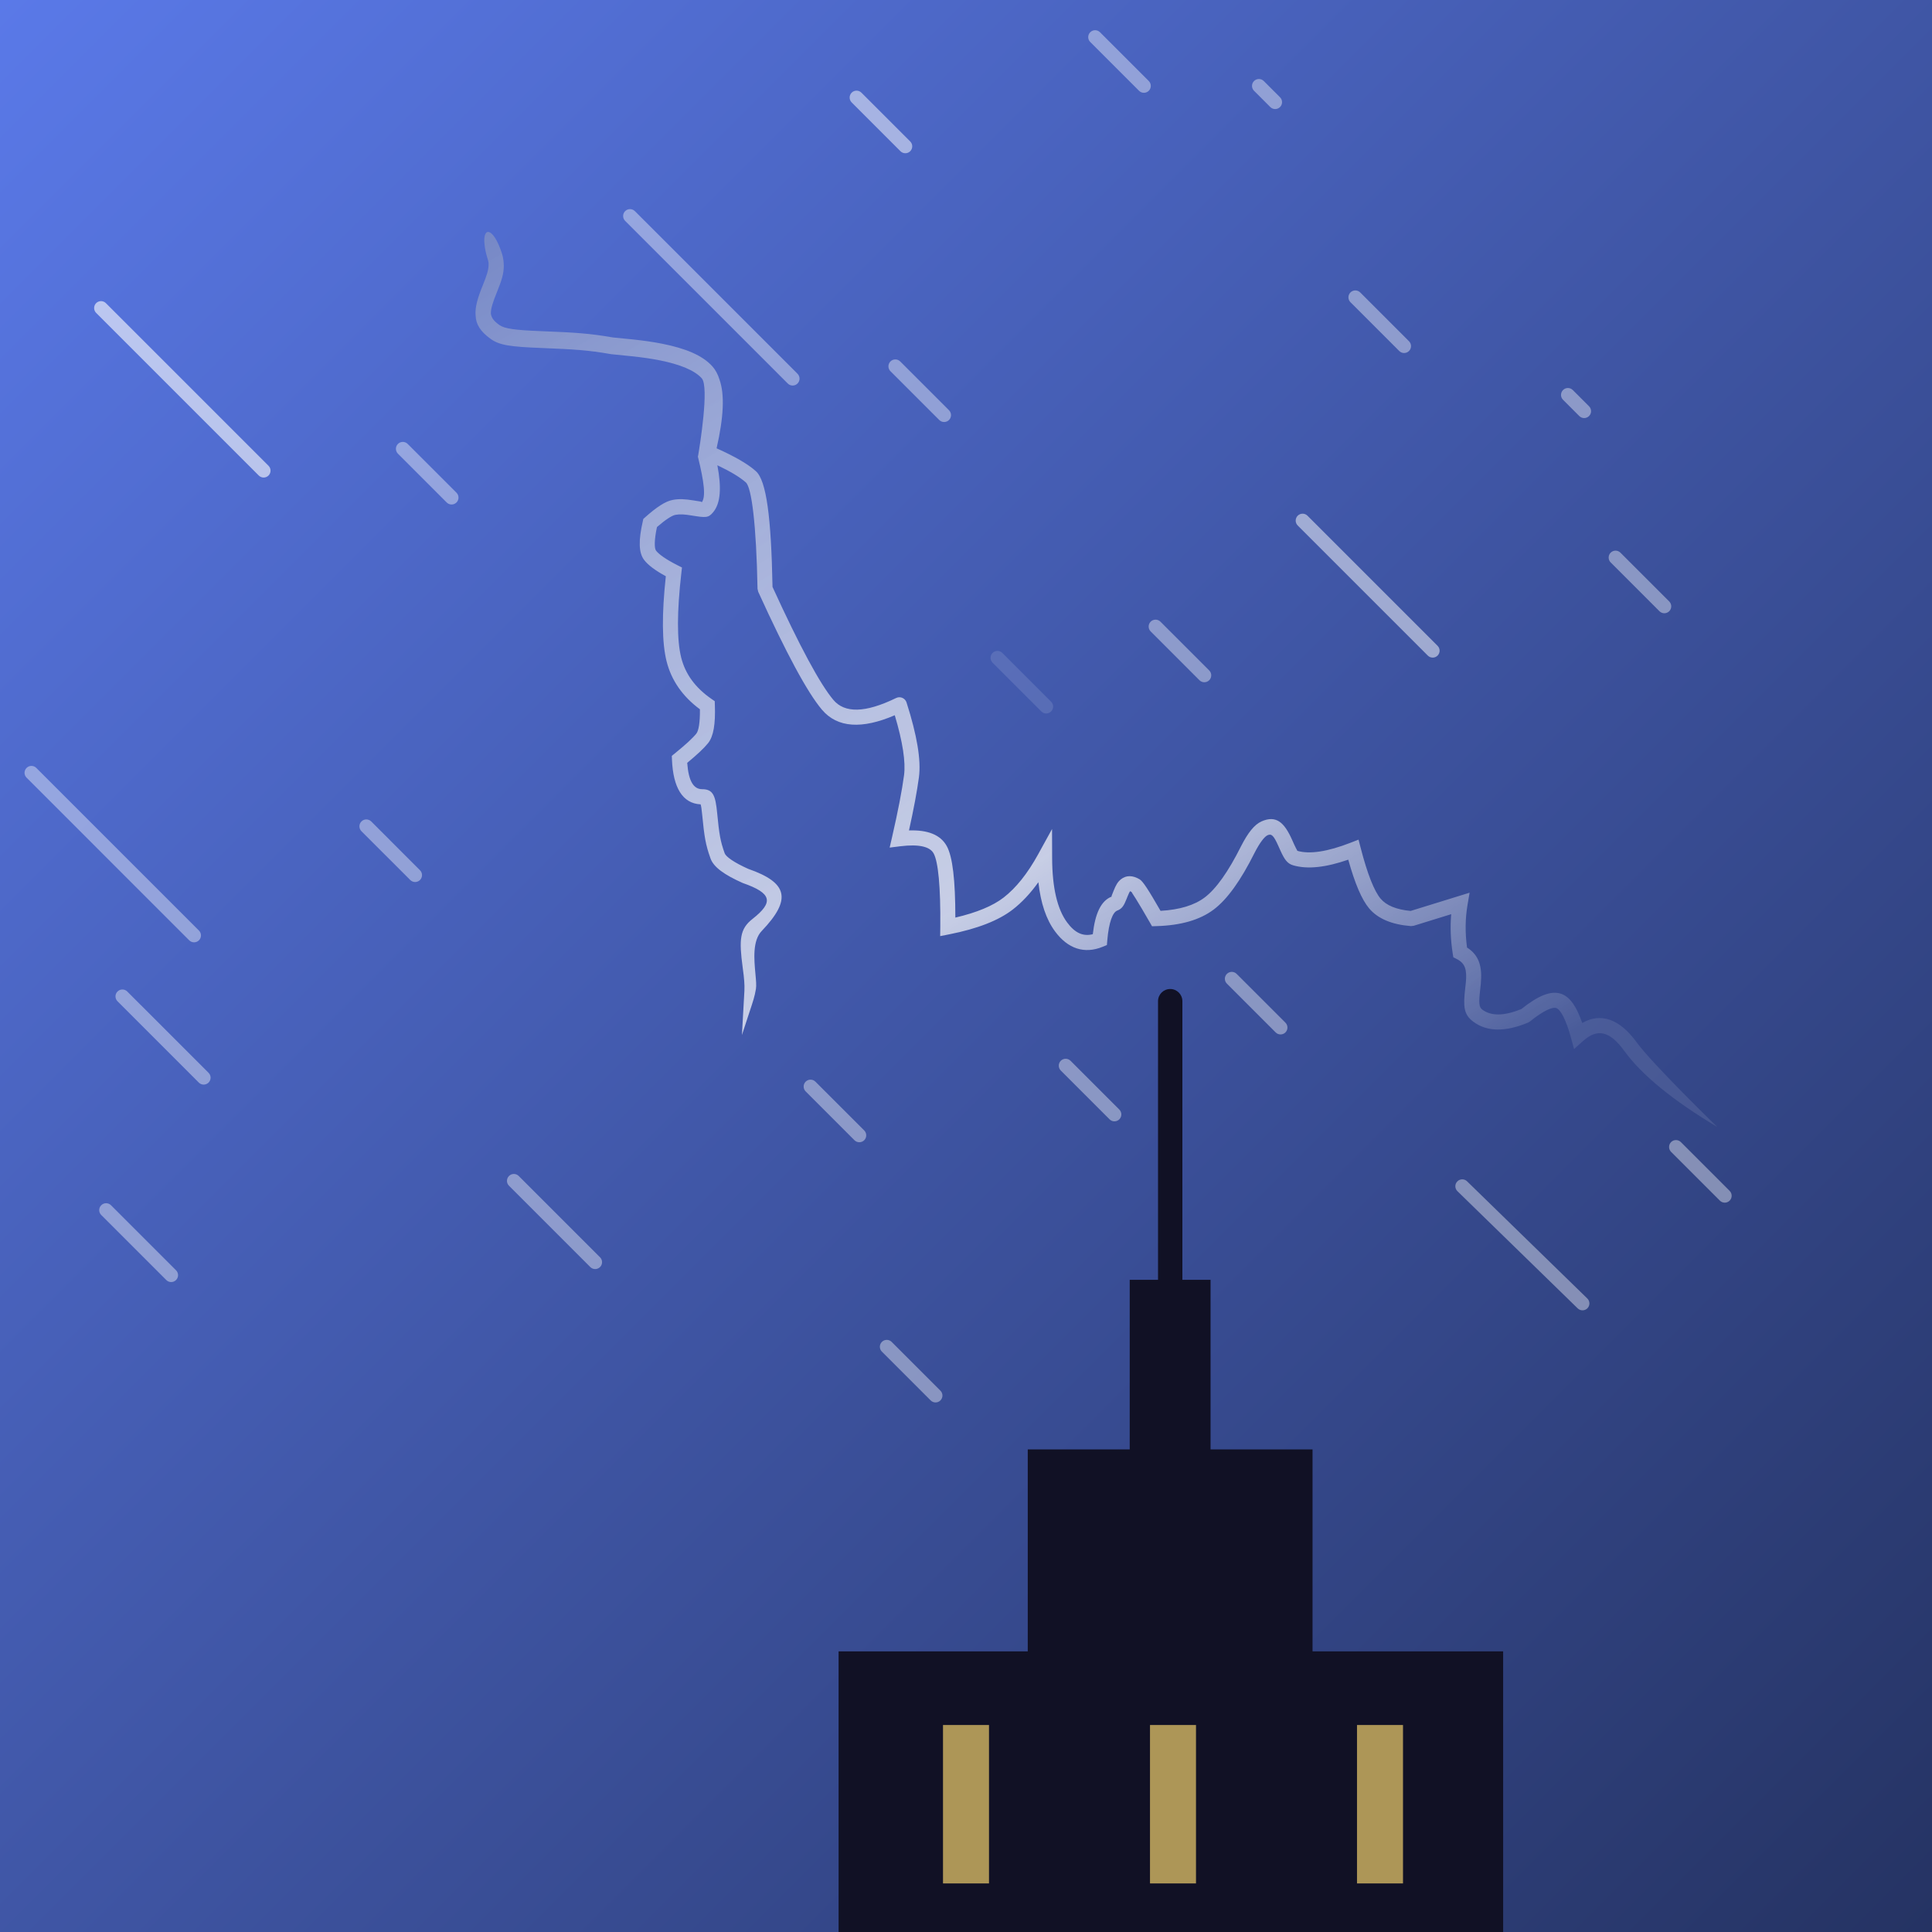
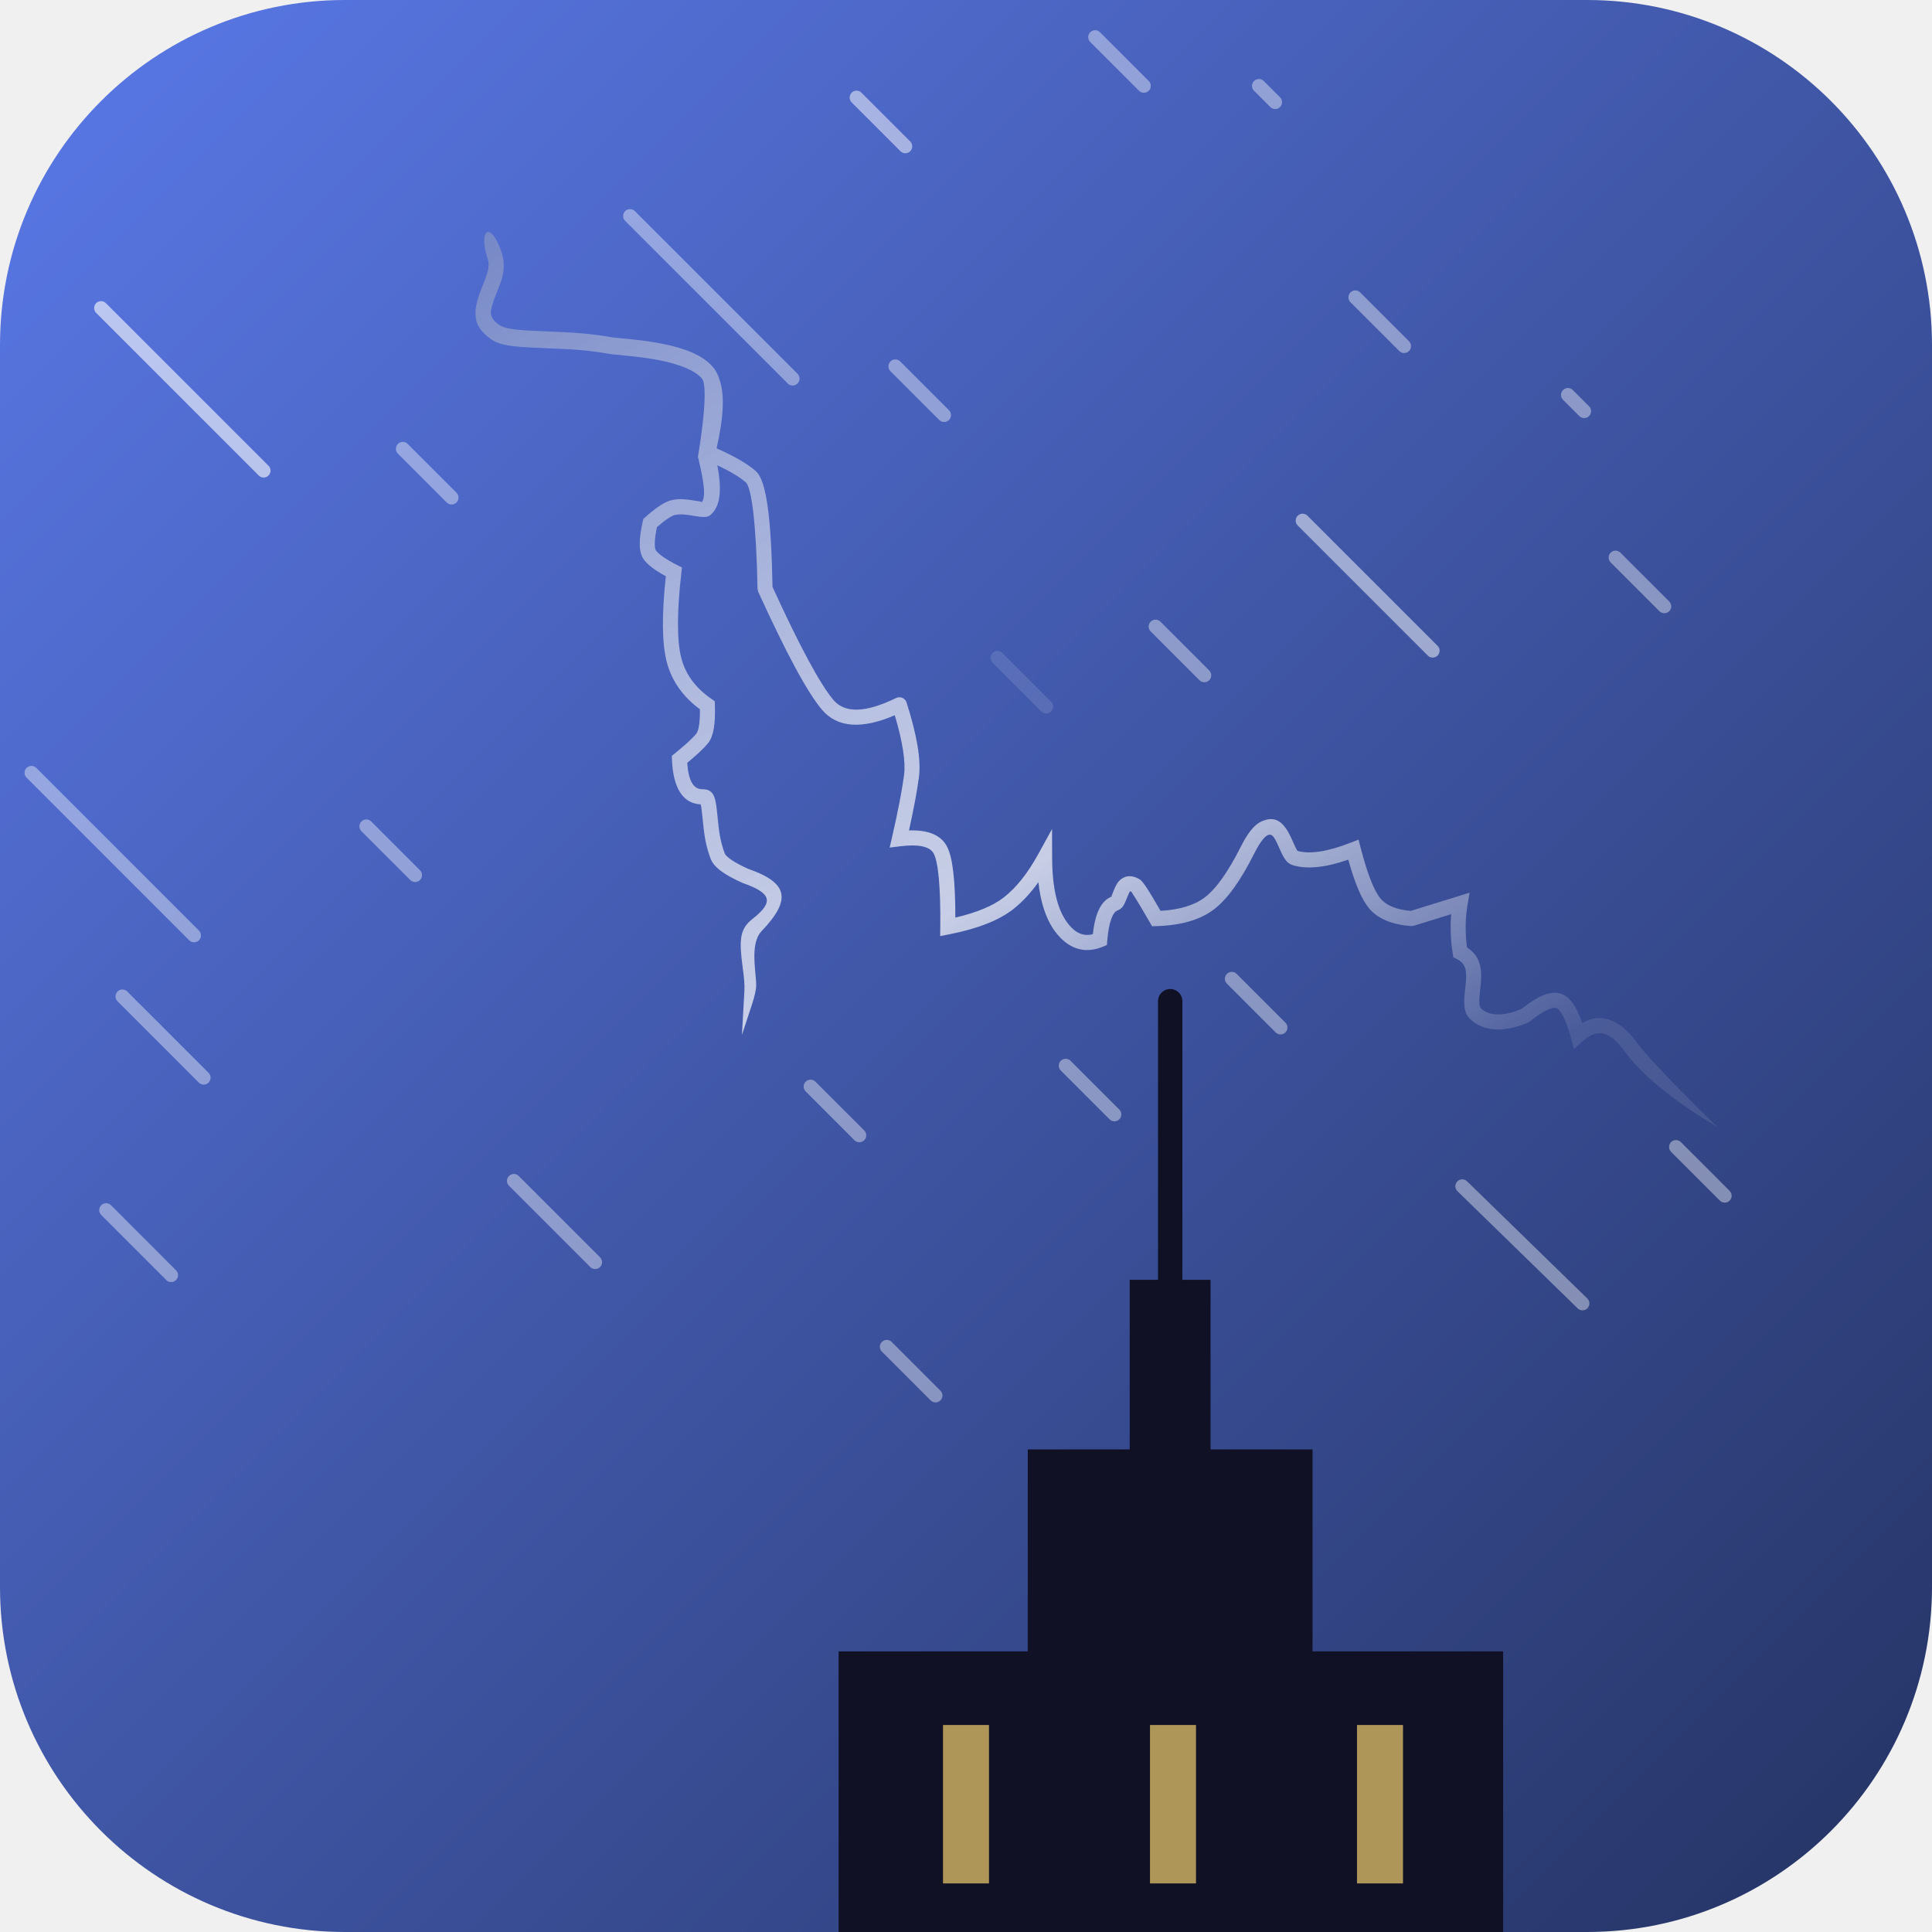
<svg xmlns="http://www.w3.org/2000/svg" width="84" height="84" viewBox="0 0 84 84" fill="none">
-   <g id="497816c8" clip-path="url(#561ac340)">
-     <rect width="84" height="84" fill="url(#307b3d0a)" />
-     <g id="39a2b2eb">
-       <path id="3768e62e" fill-rule="evenodd" clip-rule="evenodd" d="M65.354 71.799H57.067V63.019H52.633V55.644H51.408V43.53C51.408 43.237 51.171 43 50.879 43C50.586 43 50.349 43.237 50.349 43.53V55.644H49.118V63.019H44.685V71.799H36.461V94.862H34.751H67H65.354V71.799Z" fill="#111125" />
-       <path id="5567ff58" fill-rule="evenodd" clip-rule="evenodd" d="M41 81.888H43V75H41V81.888Z" fill="#AD9657" />
-       <path id="31a5a4ff" fill-rule="evenodd" clip-rule="evenodd" d="M50 81.888H52V75H50V81.888Z" fill="#AD9657" />
-       <path id="1de24a11" fill-rule="evenodd" clip-rule="evenodd" d="M59 81.888H61V75H59V81.888Z" fill="#AD9657" />
-       <path id="076ef85d" opacity="0.4" fill-rule="evenodd" clip-rule="evenodd" d="M17.301 19.301C17.184 19.418 17.184 19.608 17.301 19.725L19.422 21.847C19.54 21.964 19.73 21.964 19.847 21.847C19.964 21.73 19.964 21.54 19.847 21.422L17.725 19.301C17.608 19.184 17.418 19.184 17.301 19.301ZM46.121 46.121C46.004 46.238 46.004 46.428 46.121 46.545L48.242 48.666C48.359 48.784 48.549 48.784 48.666 48.666C48.784 48.549 48.784 48.359 48.666 48.242L46.545 46.121C46.428 46.004 46.238 46.004 46.121 46.121Z" fill="white" />
-       <path id="61c066e5" opacity="0.4" fill-rule="evenodd" clip-rule="evenodd" d="M38.715 15.715C38.598 15.832 38.598 16.022 38.715 16.14L40.837 18.261C40.954 18.378 41.144 18.378 41.261 18.261C41.378 18.144 41.378 17.954 41.261 17.837L39.139 15.715C39.022 15.598 38.832 15.598 38.715 15.715ZM50.029 27.029C49.912 27.146 49.912 27.336 50.029 27.453L52.15 29.575C52.267 29.692 52.457 29.692 52.575 29.575C52.692 29.457 52.692 29.267 52.575 29.15L50.453 27.029C50.336 26.912 50.146 26.912 50.029 27.029ZM53.343 42.767C53.225 42.65 53.225 42.46 53.343 42.343C53.46 42.226 53.65 42.226 53.767 42.343L55.888 44.464C56.005 44.581 56.005 44.771 55.888 44.888C55.771 45.005 55.581 45.005 55.464 44.888L53.343 42.767ZM72.656 49.656C72.539 49.774 72.539 49.964 72.656 50.081L74.778 52.202C74.895 52.319 75.085 52.319 75.202 52.202C75.319 52.085 75.319 51.895 75.202 51.778L73.081 49.656C72.963 49.539 72.773 49.539 72.656 49.656Z" fill="white" />
-       <path id="d0a70be2" opacity="0.4" fill-rule="evenodd" clip-rule="evenodd" d="M47.402 1.826C47.284 1.709 47.284 1.519 47.402 1.402C47.519 1.284 47.709 1.284 47.826 1.402L49.947 3.523C50.064 3.64 50.064 3.83 49.947 3.947C49.83 4.064 49.64 4.064 49.523 3.947L47.402 1.826ZM58.715 13.14C58.598 13.022 58.598 12.832 58.715 12.715C58.833 12.598 59.022 12.598 59.14 12.715L61.261 14.837C61.378 14.954 61.378 15.144 61.261 15.261C61.144 15.378 60.954 15.378 60.837 15.261L58.715 13.14ZM70.029 24.029C69.912 24.146 69.912 24.336 70.029 24.453L72.15 26.575C72.267 26.692 72.457 26.692 72.575 26.575C72.692 26.457 72.692 26.267 72.575 26.15L70.453 24.029C70.336 23.912 70.146 23.912 70.029 24.029Z" fill="white" />
-       <path id="30210584" opacity="0.4" fill-rule="evenodd" clip-rule="evenodd" d="M15.715 36.14C15.598 36.022 15.598 35.833 15.715 35.715C15.832 35.598 16.022 35.598 16.14 35.715L18.261 37.837C18.378 37.954 18.378 38.144 18.261 38.261C18.144 38.378 17.954 38.378 17.837 38.261L15.715 36.14ZM35.029 47.453C34.912 47.336 34.912 47.146 35.029 47.029C35.146 46.912 35.336 46.912 35.453 47.029L37.575 49.15C37.692 49.267 37.692 49.457 37.575 49.575C37.457 49.692 37.267 49.692 37.15 49.575L35.029 47.453ZM38.343 58.343C38.225 58.46 38.225 58.65 38.343 58.767L40.464 60.888C40.581 61.005 40.771 61.005 40.888 60.888C41.005 60.771 41.005 60.581 40.888 60.464L38.767 58.343C38.65 58.226 38.46 58.226 38.343 58.343Z" fill="white" />
-       <path id="fa9076b9" opacity="0.4" fill-rule="evenodd" clip-rule="evenodd" d="M5.109 43.109C4.992 43.226 4.992 43.416 5.109 43.533L8.644 47.069C8.761 47.186 8.951 47.186 9.068 47.069C9.186 46.951 9.186 46.761 9.068 46.644L5.533 43.109C5.416 42.992 5.226 42.992 5.109 43.109ZM22.13 51.13C22.012 51.247 22.012 51.437 22.13 51.554L25.665 55.089C25.782 55.206 25.972 55.206 26.089 55.089C26.206 54.972 26.206 54.782 26.089 54.665L22.554 51.13C22.437 51.012 22.247 51.012 22.13 51.13Z" fill="white" />
-       <path id="fbb6cea6" opacity="0.4" d="M4.402 52.826C4.284 52.709 4.284 52.519 4.402 52.402C4.519 52.284 4.709 52.284 4.826 52.402L7.654 55.23C7.771 55.347 7.771 55.537 7.654 55.654C7.537 55.771 7.347 55.771 7.23 55.654L4.402 52.826Z" fill="white" />
-       <path id="9d998abb" opacity="0.4" fill-rule="evenodd" clip-rule="evenodd" d="M54.523 3.523C54.406 3.64 54.406 3.83 54.523 3.947L55.23 4.654C55.347 4.771 55.537 4.771 55.654 4.654C55.771 4.537 55.771 4.347 55.654 4.23L54.947 3.523C54.83 3.406 54.64 3.406 54.523 3.523ZM67.958 16.958C67.841 17.075 67.841 17.265 67.958 17.382L68.665 18.089C68.782 18.206 68.972 18.206 69.089 18.089C69.206 17.972 69.206 17.782 69.089 17.665L68.382 16.958C68.265 16.841 68.075 16.841 67.958 16.958Z" fill="white" />
-       <path id="f8d9e406" opacity="0.4" fill-rule="evenodd" clip-rule="evenodd" d="M27.18 9.604C27.063 9.487 27.063 9.297 27.18 9.18C27.297 9.063 27.487 9.063 27.604 9.18L34.675 16.251C34.792 16.368 34.792 16.558 34.675 16.675C34.558 16.792 34.368 16.792 34.251 16.675L27.18 9.604ZM1.155 33.812C1.038 33.695 1.038 33.505 1.155 33.388C1.272 33.271 1.462 33.271 1.579 33.388L8.65 40.459C8.767 40.576 8.767 40.766 8.65 40.883C8.533 41 8.343 41 8.226 40.883L1.155 33.812ZM63.364 51.364C63.246 51.481 63.246 51.671 63.364 51.788L68.592 56.883C68.71 57 68.9 57 69.017 56.883C69.134 56.766 69.134 56.576 69.017 56.459L63.788 51.364C63.671 51.246 63.481 51.246 63.364 51.364Z" fill="white" />
-       <path id="8af50762" opacity="0.6" d="M4.18 13.604C4.063 13.487 4.063 13.297 4.18 13.18C4.297 13.063 4.487 13.063 4.604 13.18L11.675 20.251C11.792 20.368 11.792 20.558 11.675 20.675C11.558 20.792 11.368 20.792 11.251 20.675L4.18 13.604Z" fill="white" />
-       <path id="27c2fbd0" opacity="0.121" d="M43.155 28.812C43.038 28.695 43.038 28.505 43.155 28.388C43.272 28.271 43.462 28.271 43.579 28.388L45.7 30.509C45.818 30.626 45.818 30.816 45.7 30.933C45.583 31.051 45.393 31.051 45.276 30.933L43.155 28.812Z" fill="white" />
-       <path id="26268947" opacity="0.5" d="M37.029 4.453C36.912 4.336 36.912 4.146 37.029 4.029C37.146 3.912 37.336 3.912 37.453 4.029L39.575 6.15C39.692 6.268 39.692 6.457 39.575 6.575C39.457 6.692 39.267 6.692 39.15 6.575L37.029 4.453Z" fill="white" />
-       <path id="b815d04c" opacity="0.5" d="M56.422 22.847C56.305 22.73 56.305 22.54 56.422 22.422C56.54 22.305 56.73 22.305 56.847 22.422L62.504 28.079C62.621 28.197 62.621 28.386 62.504 28.504C62.386 28.621 62.196 28.621 62.079 28.504L56.422 22.847Z" fill="white" />
-       <path id="ad0b6219" fill-rule="evenodd" clip-rule="evenodd" d="M32.966 25.73C34.187 28.406 35.103 30.107 35.736 30.855C36.408 31.651 37.482 31.709 38.903 31.097C39.25 32.261 39.382 33.136 39.306 33.708C39.215 34.384 39.042 35.28 38.786 36.395L38.681 36.852L39.144 36.794C39.97 36.692 40.434 36.816 40.592 37.103C40.792 37.468 40.899 38.557 40.882 40.298L40.877 40.701L41.271 40.623C42.492 40.382 43.413 40.025 44.035 39.543C44.43 39.237 44.8 38.842 45.147 38.357C45.248 39.265 45.487 39.978 45.872 40.497C46.43 41.251 47.147 41.489 47.941 41.165L48.126 41.089L48.143 40.888C48.21 40.086 48.382 39.663 48.575 39.591C48.784 39.512 48.865 39.378 48.985 39.075L49.022 38.98C49.079 38.836 49.118 38.764 49.143 38.743C49.138 38.747 49.14 38.751 49.214 38.794C49.194 38.782 49.231 38.839 49.289 38.929C49.318 38.972 49.351 39.023 49.385 39.078C49.531 39.311 49.733 39.653 49.991 40.102L50.088 40.272L50.283 40.266C51.337 40.236 52.167 39.999 52.769 39.546C53.359 39.102 53.944 38.285 54.54 37.092C54.773 36.635 54.978 36.373 55.112 36.314C55.283 36.238 55.375 36.323 55.577 36.772C55.58 36.779 55.59 36.801 55.602 36.829C55.627 36.885 55.661 36.962 55.675 36.991C55.847 37.369 55.972 37.55 56.225 37.623C56.845 37.804 57.641 37.717 58.62 37.377C58.908 38.411 59.205 39.112 59.528 39.496C59.91 39.948 60.52 40.199 61.341 40.265L61.464 40.252L63.096 39.747C63.048 40.299 63.07 40.868 63.161 41.454L63.188 41.62L63.336 41.696C63.7 41.882 63.785 42.147 63.733 42.715C63.727 42.78 63.72 42.839 63.707 42.951C63.61 43.778 63.643 44.11 64.052 44.418C64.652 44.87 65.46 44.87 66.443 44.459L66.522 44.411C67.102 43.941 67.502 43.769 67.669 43.831C67.849 43.899 68.085 44.322 68.298 45.102L68.438 45.611L68.831 45.26C69.449 44.706 69.987 44.819 70.618 45.688C71.386 46.744 72.734 47.845 74.666 49C74.666 49 71.853 46.274 71.146 45.302C70.421 44.305 69.6 44.013 68.792 44.479C68.553 43.777 68.27 43.356 67.897 43.217C67.446 43.048 66.88 43.286 66.149 43.87C65.381 44.184 64.823 44.179 64.444 43.894C64.305 43.789 64.288 43.609 64.356 43.028C64.37 42.911 64.376 42.848 64.383 42.776C64.452 42.036 64.315 41.535 63.784 41.197C63.697 40.552 63.705 39.932 63.806 39.339L63.896 38.813L61.332 39.606C60.703 39.547 60.273 39.364 60.026 39.072C59.749 38.743 59.453 38 59.159 36.863L59.067 36.506L58.725 36.639C57.709 37.035 56.933 37.147 56.407 36.993C56.41 36.994 56.404 36.983 56.39 36.958C56.367 36.917 56.324 36.839 56.269 36.718C56.257 36.692 56.225 36.621 56.201 36.566C56.187 36.536 56.176 36.511 56.172 36.501C55.837 35.757 55.485 35.43 54.847 35.714C54.537 35.852 54.255 36.211 53.957 36.796C53.401 37.908 52.87 38.65 52.377 39.021C51.93 39.358 51.292 39.554 50.458 39.602C49.93 38.685 49.695 38.318 49.547 38.23C49.252 38.054 48.966 38.047 48.739 38.228C48.593 38.344 48.515 38.485 48.415 38.737L48.377 38.833C48.368 38.856 48.36 38.876 48.353 38.893C48.325 38.962 48.313 38.989 48.346 38.977C47.871 39.155 47.616 39.71 47.513 40.617C47.09 40.725 46.736 40.565 46.396 40.105C45.972 39.533 45.749 38.6 45.745 37.307L45.741 36.044L45.133 37.15C44.673 37.984 44.173 38.608 43.636 39.024C43.169 39.385 42.469 39.678 41.537 39.895C41.536 38.271 41.42 37.253 41.164 36.787C40.892 36.292 40.333 36.078 39.521 36.106C39.728 35.172 39.872 34.402 39.953 33.795C40.053 33.048 39.871 31.97 39.415 30.543C39.355 30.354 39.14 30.261 38.962 30.348C37.607 31.008 36.721 31.008 36.234 30.431C35.658 29.749 34.77 28.104 33.588 25.519C33.53 22.498 33.325 20.901 32.866 20.488C32.519 20.176 31.951 19.847 31.156 19.492C31.463 18.146 31.514 17.154 31.282 16.502C31.211 16.27 31.107 16.078 30.969 15.925C30.54 15.447 29.794 15.143 28.786 14.944C28.392 14.866 27.983 14.808 27.513 14.758C27.458 14.752 27.336 14.741 27.199 14.727C26.976 14.705 26.715 14.68 26.652 14.672C26.624 14.668 26.601 14.665 26.582 14.661C25.661 14.502 25.035 14.456 23.556 14.399C22.381 14.353 21.937 14.293 21.706 14.127C21.485 13.968 21.368 13.829 21.342 13.636C21.336 13.422 21.427 13.142 21.6 12.716C21.818 12.18 21.9 11.909 21.904 11.562C21.904 11.48 21.899 11.4 21.888 11.32C21.877 11.222 21.857 11.126 21.827 11.031C21.452 9.862 20.978 9.837 21.066 10.621C21.081 10.798 21.126 11.021 21.21 11.284C21.225 11.331 21.235 11.378 21.242 11.428C21.243 11.452 21.244 11.476 21.244 11.501C21.241 11.734 21.175 11.95 20.989 12.407C20.767 12.954 20.649 13.362 20.678 13.705C20.69 14.105 20.887 14.413 21.331 14.734C21.718 15.013 22.191 15.077 23.541 15.13C24.995 15.187 25.603 15.231 26.488 15.385C26.517 15.39 26.549 15.395 26.585 15.4C26.66 15.409 26.946 15.438 27.177 15.46C27.305 15.473 27.415 15.483 27.463 15.489C27.917 15.537 28.309 15.592 28.681 15.666C29.564 15.842 30.201 16.102 30.511 16.448C30.841 16.817 30.426 19.38 30.355 19.802L30.342 19.855L30.346 19.857C30.346 19.86 30.345 19.861 30.345 19.861C30.611 20.947 30.701 21.613 30.504 21.849C30.531 21.816 30.477 21.808 30.314 21.783C30.273 21.777 30.225 21.77 30.17 21.76C29.785 21.698 29.537 21.682 29.255 21.734L29.238 21.738C28.929 21.797 28.546 22.048 28.05 22.491L27.971 22.561L27.948 22.664C27.761 23.482 27.761 24.028 28.008 24.348C28.185 24.577 28.497 24.808 28.949 25.053C28.77 26.714 28.779 27.942 28.982 28.752C29.19 29.582 29.677 30.28 30.431 30.838C30.439 31.41 30.376 31.772 30.276 31.896C30.119 32.091 29.805 32.382 29.338 32.759L29.209 32.864L29.216 33.031C29.266 34.235 29.672 34.934 30.462 34.972C30.487 35.05 30.506 35.178 30.529 35.417C30.623 36.384 30.676 36.723 30.892 37.324C31.027 37.702 31.49 38.034 32.292 38.391C33.562 38.834 33.651 39.221 32.715 39.956C32.164 40.388 32.127 40.849 32.291 42.067C32.328 42.342 32.345 42.488 32.357 42.65C32.369 42.803 32.372 42.941 32.366 43.069C32.35 43.411 32.258 45 32.258 45C32.398 44.565 32.502 44.253 32.581 44.017C32.758 43.483 32.808 43.334 32.866 43C32.892 42.852 32.87 42.613 32.844 42.335C32.787 41.714 32.712 40.9 33.118 40.477C34.442 39.093 34.245 38.374 32.532 37.777C31.914 37.501 31.561 37.248 31.508 37.1C31.317 36.568 31.269 36.264 31.181 35.352C31.107 34.592 31.007 34.313 30.53 34.313C30.163 34.313 29.937 33.978 29.879 33.167C30.308 32.813 30.609 32.531 30.785 32.312C31.026 32.013 31.11 31.471 31.081 30.652L31.075 30.485L30.938 30.391C30.233 29.905 29.797 29.308 29.617 28.591C29.429 27.84 29.429 26.606 29.625 24.904L29.651 24.674L29.447 24.571C28.963 24.325 28.653 24.108 28.525 23.943C28.446 23.841 28.442 23.486 28.563 22.915C28.936 22.591 29.213 22.415 29.361 22.386L29.372 22.384C29.561 22.349 29.749 22.36 30.065 22.412C30.695 22.515 30.8 22.518 31.004 22.274C31.329 21.887 31.377 21.213 31.19 20.229C31.769 20.504 32.184 20.755 32.43 20.977C32.68 21.201 32.885 22.824 32.936 25.6L32.966 25.73Z" fill="url(#8c81030a)" />
+   <g id="497816c8">
+     <g clip-path="url(#561ac340)">
+       <rect width="84" height="84" rx="15" fill="url(#307b3d0a)" />
+       <g id="39a2b2eb">
+         <path id="3768e62e" fill-rule="evenodd" clip-rule="evenodd" d="M65.354 71.799H57.067V63.019H52.633V55.644H51.408V43.53C51.408 43.237 51.171 43 50.879 43C50.586 43 50.349 43.237 50.349 43.53V55.644H49.118V63.019H44.685V71.799H36.461V94.862H34.751H67H65.354V71.799Z" fill="#111125" />
+         <path id="5567ff58" fill-rule="evenodd" clip-rule="evenodd" d="M41 81.888H43V75H41V81.888Z" fill="#AD9657" />
+         <path id="31a5a4ff" fill-rule="evenodd" clip-rule="evenodd" d="M50 81.888H52V75H50V81.888Z" fill="#AD9657" />
+         <path id="1de24a11" fill-rule="evenodd" clip-rule="evenodd" d="M59 81.888H61V75H59V81.888Z" fill="#AD9657" />
+         <path id="076ef85d" opacity="0.4" fill-rule="evenodd" clip-rule="evenodd" d="M17.301 19.301C17.184 19.418 17.184 19.608 17.301 19.725L19.422 21.847C19.54 21.964 19.73 21.964 19.847 21.847C19.964 21.73 19.964 21.54 19.847 21.422L17.725 19.301C17.608 19.184 17.418 19.184 17.301 19.301ZM46.121 46.121C46.004 46.238 46.004 46.428 46.121 46.545L48.242 48.666C48.359 48.784 48.549 48.784 48.666 48.666C48.784 48.549 48.784 48.359 48.666 48.242L46.545 46.121C46.428 46.004 46.238 46.004 46.121 46.121Z" fill="white" />
+         <path id="61c066e5" opacity="0.4" fill-rule="evenodd" clip-rule="evenodd" d="M38.715 15.715C38.598 15.832 38.598 16.022 38.715 16.14L40.837 18.261C40.954 18.378 41.144 18.378 41.261 18.261C41.378 18.144 41.378 17.954 41.261 17.837L39.139 15.715C39.022 15.598 38.832 15.598 38.715 15.715ZM50.029 27.029C49.912 27.146 49.912 27.336 50.029 27.453L52.15 29.575C52.267 29.692 52.457 29.692 52.575 29.575C52.692 29.457 52.692 29.267 52.575 29.15L50.453 27.029C50.336 26.912 50.146 26.912 50.029 27.029ZM53.343 42.767C53.225 42.65 53.225 42.46 53.343 42.343C53.46 42.226 53.65 42.226 53.767 42.343L55.888 44.464C56.005 44.581 56.005 44.771 55.888 44.888C55.771 45.005 55.581 45.005 55.464 44.888L53.343 42.767ZM72.656 49.656C72.539 49.774 72.539 49.964 72.656 50.081L74.778 52.202C74.895 52.319 75.085 52.319 75.202 52.202C75.319 52.085 75.319 51.895 75.202 51.778L73.081 49.656C72.963 49.539 72.773 49.539 72.656 49.656Z" fill="white" />
+         <path id="d0a70be2" opacity="0.4" fill-rule="evenodd" clip-rule="evenodd" d="M47.402 1.826C47.284 1.709 47.284 1.519 47.402 1.402C47.519 1.284 47.709 1.284 47.826 1.402L49.947 3.523C50.064 3.64 50.064 3.83 49.947 3.947C49.83 4.064 49.64 4.064 49.523 3.947L47.402 1.826ZM58.715 13.14C58.598 13.022 58.598 12.832 58.715 12.715C58.833 12.598 59.022 12.598 59.14 12.715L61.261 14.837C61.378 14.954 61.378 15.144 61.261 15.261C61.144 15.378 60.954 15.378 60.837 15.261L58.715 13.14ZM70.029 24.029C69.912 24.146 69.912 24.336 70.029 24.453L72.15 26.575C72.267 26.692 72.457 26.692 72.575 26.575C72.692 26.457 72.692 26.267 72.575 26.15L70.453 24.029C70.336 23.912 70.146 23.912 70.029 24.029Z" fill="white" />
+         <path id="30210584" opacity="0.4" fill-rule="evenodd" clip-rule="evenodd" d="M15.715 36.14C15.598 36.022 15.598 35.833 15.715 35.715C15.832 35.598 16.022 35.598 16.14 35.715L18.261 37.837C18.378 37.954 18.378 38.144 18.261 38.261C18.144 38.378 17.954 38.378 17.837 38.261L15.715 36.14ZM35.029 47.453C34.912 47.336 34.912 47.146 35.029 47.029C35.146 46.912 35.336 46.912 35.453 47.029L37.575 49.15C37.692 49.267 37.692 49.457 37.575 49.575C37.457 49.692 37.267 49.692 37.15 49.575L35.029 47.453ZM38.343 58.343C38.225 58.46 38.225 58.65 38.343 58.767L40.464 60.888C40.581 61.005 40.771 61.005 40.888 60.888C41.005 60.771 41.005 60.581 40.888 60.464L38.767 58.343C38.65 58.226 38.46 58.226 38.343 58.343Z" fill="white" />
+         <path id="fa9076b9" opacity="0.4" fill-rule="evenodd" clip-rule="evenodd" d="M5.109 43.109C4.992 43.226 4.992 43.416 5.109 43.533L8.644 47.069C8.761 47.186 8.951 47.186 9.068 47.069C9.186 46.951 9.186 46.761 9.068 46.644L5.533 43.109C5.416 42.992 5.226 42.992 5.109 43.109ZM22.13 51.13C22.012 51.247 22.012 51.437 22.13 51.554L25.665 55.089C25.782 55.206 25.972 55.206 26.089 55.089C26.206 54.972 26.206 54.782 26.089 54.665L22.554 51.13C22.437 51.012 22.247 51.012 22.13 51.13Z" fill="white" />
+         <path id="fbb6cea6" opacity="0.4" d="M4.402 52.826C4.284 52.709 4.284 52.519 4.402 52.402C4.519 52.284 4.709 52.284 4.826 52.402L7.654 55.23C7.771 55.347 7.771 55.537 7.654 55.654C7.537 55.771 7.347 55.771 7.23 55.654L4.402 52.826Z" fill="white" />
+         <path id="9d998abb" opacity="0.4" fill-rule="evenodd" clip-rule="evenodd" d="M54.523 3.523C54.406 3.64 54.406 3.83 54.523 3.947L55.23 4.654C55.347 4.771 55.537 4.771 55.654 4.654C55.771 4.537 55.771 4.347 55.654 4.23L54.947 3.523C54.83 3.406 54.64 3.406 54.523 3.523ZM67.958 16.958C67.841 17.075 67.841 17.265 67.958 17.382L68.665 18.089C68.782 18.206 68.972 18.206 69.089 18.089C69.206 17.972 69.206 17.782 69.089 17.665L68.382 16.958C68.265 16.841 68.075 16.841 67.958 16.958Z" fill="white" />
+         <path id="f8d9e406" opacity="0.4" fill-rule="evenodd" clip-rule="evenodd" d="M27.18 9.604C27.063 9.487 27.063 9.297 27.18 9.18C27.297 9.063 27.487 9.063 27.604 9.18L34.675 16.251C34.792 16.368 34.792 16.558 34.675 16.675C34.558 16.792 34.368 16.792 34.251 16.675L27.18 9.604ZM1.155 33.812C1.038 33.695 1.038 33.505 1.155 33.388C1.272 33.271 1.462 33.271 1.579 33.388L8.65 40.459C8.767 40.576 8.767 40.766 8.65 40.883C8.533 41 8.343 41 8.226 40.883L1.155 33.812ZM63.364 51.364C63.246 51.481 63.246 51.671 63.364 51.788L68.592 56.883C68.71 57 68.9 57 69.017 56.883C69.134 56.766 69.134 56.576 69.017 56.459L63.788 51.364C63.671 51.246 63.481 51.246 63.364 51.364Z" fill="white" />
+         <path id="8af50762" opacity="0.6" d="M4.18 13.604C4.063 13.487 4.063 13.297 4.18 13.18C4.297 13.063 4.487 13.063 4.604 13.18L11.675 20.251C11.792 20.368 11.792 20.558 11.675 20.675C11.558 20.792 11.368 20.792 11.251 20.675L4.18 13.604Z" fill="white" />
+         <path id="27c2fbd0" opacity="0.121" d="M43.155 28.812C43.038 28.695 43.038 28.505 43.155 28.388C43.272 28.271 43.462 28.271 43.579 28.388L45.7 30.509C45.818 30.626 45.818 30.816 45.7 30.933C45.583 31.051 45.393 31.051 45.276 30.933L43.155 28.812Z" fill="white" />
+         <path id="26268947" opacity="0.5" d="M37.029 4.453C36.912 4.336 36.912 4.146 37.029 4.029C37.146 3.912 37.336 3.912 37.453 4.029L39.575 6.15C39.692 6.268 39.692 6.457 39.575 6.575C39.457 6.692 39.267 6.692 39.15 6.575L37.029 4.453Z" fill="white" />
+         <path id="b815d04c" opacity="0.5" d="M56.422 22.847C56.305 22.73 56.305 22.54 56.422 22.422C56.54 22.305 56.73 22.305 56.847 22.422L62.504 28.079C62.621 28.197 62.621 28.386 62.504 28.504C62.386 28.621 62.196 28.621 62.079 28.504L56.422 22.847Z" fill="white" />
+         <path id="ad0b6219" fill-rule="evenodd" clip-rule="evenodd" d="M32.966 25.73C34.187 28.406 35.103 30.107 35.736 30.855C36.408 31.651 37.482 31.709 38.903 31.097C39.25 32.261 39.382 33.136 39.306 33.708C39.215 34.384 39.042 35.28 38.786 36.395L38.681 36.852L39.144 36.794C39.97 36.692 40.434 36.816 40.592 37.103C40.792 37.468 40.899 38.557 40.882 40.298L40.877 40.701L41.271 40.623C42.492 40.382 43.413 40.025 44.035 39.543C44.43 39.237 44.8 38.842 45.147 38.357C45.248 39.265 45.487 39.978 45.872 40.497C46.43 41.251 47.147 41.489 47.941 41.165L48.126 41.089L48.143 40.888C48.21 40.086 48.382 39.663 48.575 39.591C48.784 39.512 48.865 39.378 48.985 39.075L49.022 38.98C49.079 38.836 49.118 38.764 49.143 38.743C49.138 38.747 49.14 38.751 49.214 38.794C49.194 38.782 49.231 38.839 49.289 38.929C49.318 38.972 49.351 39.023 49.385 39.078C49.531 39.311 49.733 39.653 49.991 40.102L50.088 40.272L50.283 40.266C51.337 40.236 52.167 39.999 52.769 39.546C53.359 39.102 53.944 38.285 54.54 37.092C54.773 36.635 54.978 36.373 55.112 36.314C55.283 36.238 55.375 36.323 55.577 36.772C55.58 36.779 55.59 36.801 55.602 36.829C55.627 36.885 55.661 36.962 55.675 36.991C55.847 37.369 55.972 37.55 56.225 37.623C56.845 37.804 57.641 37.717 58.62 37.377C58.908 38.411 59.205 39.112 59.528 39.496C59.91 39.948 60.52 40.199 61.341 40.265L61.464 40.252L63.096 39.747C63.048 40.299 63.07 40.868 63.161 41.454L63.188 41.62L63.336 41.696C63.7 41.882 63.785 42.147 63.733 42.715C63.727 42.78 63.72 42.839 63.707 42.951C63.61 43.778 63.643 44.11 64.052 44.418C64.652 44.87 65.46 44.87 66.443 44.459L66.522 44.411C67.102 43.941 67.502 43.769 67.669 43.831C67.849 43.899 68.085 44.322 68.298 45.102L68.438 45.611L68.831 45.26C69.449 44.706 69.987 44.819 70.618 45.688C71.386 46.744 72.734 47.845 74.666 49C74.666 49 71.853 46.274 71.146 45.302C70.421 44.305 69.6 44.013 68.792 44.479C68.553 43.777 68.27 43.356 67.897 43.217C67.446 43.048 66.88 43.286 66.149 43.87C65.381 44.184 64.823 44.179 64.444 43.894C64.305 43.789 64.288 43.609 64.356 43.028C64.37 42.911 64.376 42.848 64.383 42.776C64.452 42.036 64.315 41.535 63.784 41.197C63.697 40.552 63.705 39.932 63.806 39.339L63.896 38.813L61.332 39.606C60.703 39.547 60.273 39.364 60.026 39.072C59.749 38.743 59.453 38 59.159 36.863L59.067 36.506L58.725 36.639C57.709 37.035 56.933 37.147 56.407 36.993C56.41 36.994 56.404 36.983 56.39 36.958C56.367 36.917 56.324 36.839 56.269 36.718C56.257 36.692 56.225 36.621 56.201 36.566C56.187 36.536 56.176 36.511 56.172 36.501C55.837 35.757 55.485 35.43 54.847 35.714C54.537 35.852 54.255 36.211 53.957 36.796C53.401 37.908 52.87 38.65 52.377 39.021C51.93 39.358 51.292 39.554 50.458 39.602C49.93 38.685 49.695 38.318 49.547 38.23C49.252 38.054 48.966 38.047 48.739 38.228C48.593 38.344 48.515 38.485 48.415 38.737L48.377 38.833C48.368 38.856 48.36 38.876 48.353 38.893C48.325 38.962 48.313 38.989 48.346 38.977C47.871 39.155 47.616 39.71 47.513 40.617C47.09 40.725 46.736 40.565 46.396 40.105C45.972 39.533 45.749 38.6 45.745 37.307L45.741 36.044L45.133 37.15C44.673 37.984 44.173 38.608 43.636 39.024C43.169 39.385 42.469 39.678 41.537 39.895C41.536 38.271 41.42 37.253 41.164 36.787C40.892 36.292 40.333 36.078 39.521 36.106C39.728 35.172 39.872 34.402 39.953 33.795C40.053 33.048 39.871 31.97 39.415 30.543C39.355 30.354 39.14 30.261 38.962 30.348C37.607 31.008 36.721 31.008 36.234 30.431C35.658 29.749 34.77 28.104 33.588 25.519C33.53 22.498 33.325 20.901 32.866 20.488C32.519 20.176 31.951 19.847 31.156 19.492C31.463 18.146 31.514 17.154 31.282 16.502C31.211 16.27 31.107 16.078 30.969 15.925C30.54 15.447 29.794 15.143 28.786 14.944C28.392 14.866 27.983 14.808 27.513 14.758C27.458 14.752 27.336 14.741 27.199 14.727C26.976 14.705 26.715 14.68 26.652 14.672C26.624 14.668 26.601 14.665 26.582 14.661C25.661 14.502 25.035 14.456 23.556 14.399C22.381 14.353 21.937 14.293 21.706 14.127C21.485 13.968 21.368 13.829 21.342 13.636C21.336 13.422 21.427 13.142 21.6 12.716C21.818 12.18 21.9 11.909 21.904 11.562C21.904 11.48 21.899 11.4 21.888 11.32C21.877 11.222 21.857 11.126 21.827 11.031C21.452 9.862 20.978 9.837 21.066 10.621C21.081 10.798 21.126 11.021 21.21 11.284C21.225 11.331 21.235 11.378 21.242 11.428C21.243 11.452 21.244 11.476 21.244 11.501C21.241 11.734 21.175 11.95 20.989 12.407C20.767 12.954 20.649 13.362 20.678 13.705C20.69 14.105 20.887 14.413 21.331 14.734C21.718 15.013 22.191 15.077 23.541 15.13C24.995 15.187 25.603 15.231 26.488 15.385C26.517 15.39 26.549 15.395 26.585 15.4C26.66 15.409 26.946 15.438 27.177 15.46C27.305 15.473 27.415 15.483 27.463 15.489C27.917 15.537 28.309 15.592 28.681 15.666C29.564 15.842 30.201 16.102 30.511 16.448C30.841 16.817 30.426 19.38 30.355 19.802L30.342 19.855L30.346 19.857C30.346 19.86 30.345 19.861 30.345 19.861C30.611 20.947 30.701 21.613 30.504 21.849C30.531 21.816 30.477 21.808 30.314 21.783C30.273 21.777 30.225 21.77 30.17 21.76C29.785 21.698 29.537 21.682 29.255 21.734L29.238 21.738C28.929 21.797 28.546 22.048 28.05 22.491L27.971 22.561L27.948 22.664C27.761 23.482 27.761 24.028 28.008 24.348C28.185 24.577 28.497 24.808 28.949 25.053C28.77 26.714 28.779 27.942 28.982 28.752C29.19 29.582 29.677 30.28 30.431 30.838C30.439 31.41 30.376 31.772 30.276 31.896C30.119 32.091 29.805 32.382 29.338 32.759L29.209 32.864L29.216 33.031C29.266 34.235 29.672 34.934 30.462 34.972C30.487 35.05 30.506 35.178 30.529 35.417C30.623 36.384 30.676 36.723 30.892 37.324C31.027 37.702 31.49 38.034 32.292 38.391C33.562 38.834 33.651 39.221 32.715 39.956C32.164 40.388 32.127 40.849 32.291 42.067C32.328 42.342 32.345 42.488 32.357 42.65C32.369 42.803 32.372 42.941 32.366 43.069C32.35 43.411 32.258 45 32.258 45C32.398 44.565 32.502 44.253 32.581 44.017C32.758 43.483 32.808 43.334 32.866 43C32.892 42.852 32.87 42.613 32.844 42.335C32.787 41.714 32.712 40.9 33.118 40.477C34.442 39.093 34.245 38.374 32.532 37.777C31.914 37.501 31.561 37.248 31.508 37.1C31.317 36.568 31.269 36.264 31.181 35.352C31.107 34.592 31.007 34.313 30.53 34.313C30.163 34.313 29.937 33.978 29.879 33.167C30.308 32.813 30.609 32.531 30.785 32.312C31.026 32.013 31.11 31.471 31.081 30.652L31.075 30.485L30.938 30.391C30.233 29.905 29.797 29.308 29.617 28.591C29.429 27.84 29.429 26.606 29.625 24.904L29.651 24.674L29.447 24.571C28.963 24.325 28.653 24.108 28.525 23.943C28.446 23.841 28.442 23.486 28.563 22.915C28.936 22.591 29.213 22.415 29.361 22.386L29.372 22.384C29.561 22.349 29.749 22.36 30.065 22.412C30.695 22.515 30.8 22.518 31.004 22.274C31.329 21.887 31.377 21.213 31.19 20.229C31.769 20.504 32.184 20.755 32.43 20.977C32.68 21.201 32.885 22.824 32.936 25.6L32.966 25.73Z" fill="url(#8c81030a)" />
+       </g>
    </g>
  </g>
  <defs>
    <linearGradient id="307b3d0a" x1="126" y1="42" x2="42" y2="-42" gradientUnits="userSpaceOnUse">
      <stop stop-color="#253363" />
      <stop offset="1" stop-color="#5A79E8" />
    </linearGradient>
    <linearGradient id="8c81030a" x1="-15.938" y1="18.188" x2="17.852" y2="75.024" gradientUnits="userSpaceOnUse">
      <stop stop-color="#4C63B2" />
      <stop offset="0.722" stop-color="white" stop-opacity="0.708" />
      <stop offset="1" stop-color="white" stop-opacity="0.097" />
    </linearGradient>
    <clipPath id="561ac340">
-       <rect width="84" height="84" fill="white" />
+       <rect width="84" height="84" rx="15" fill="white" />
    </clipPath>
  </defs>
</svg>
